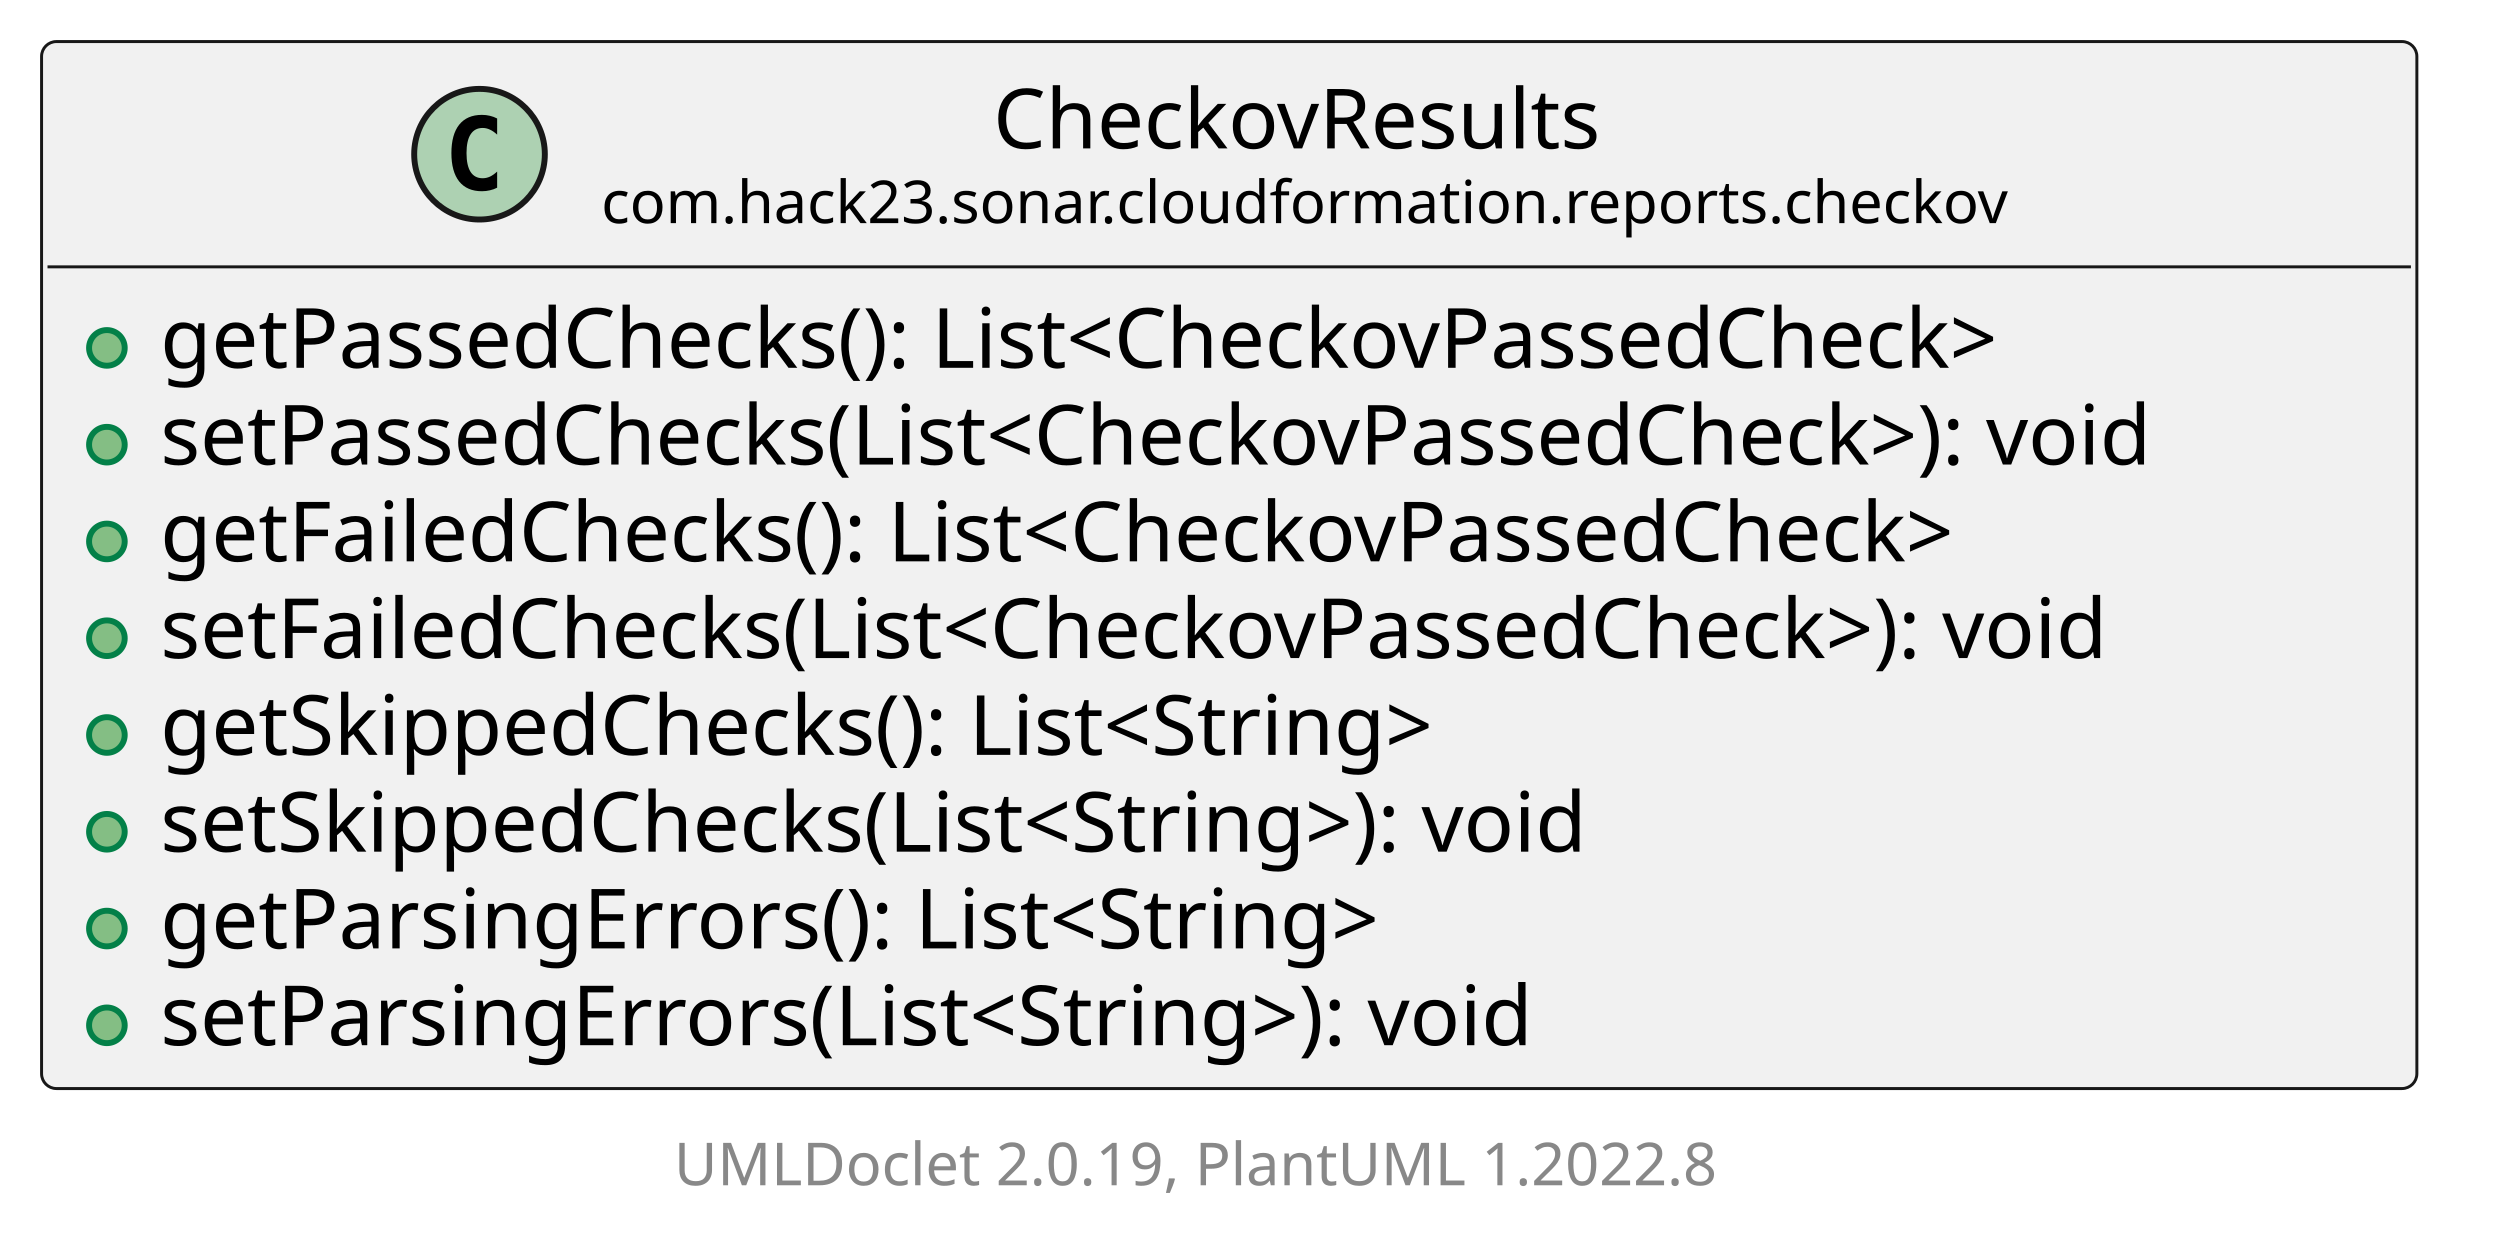
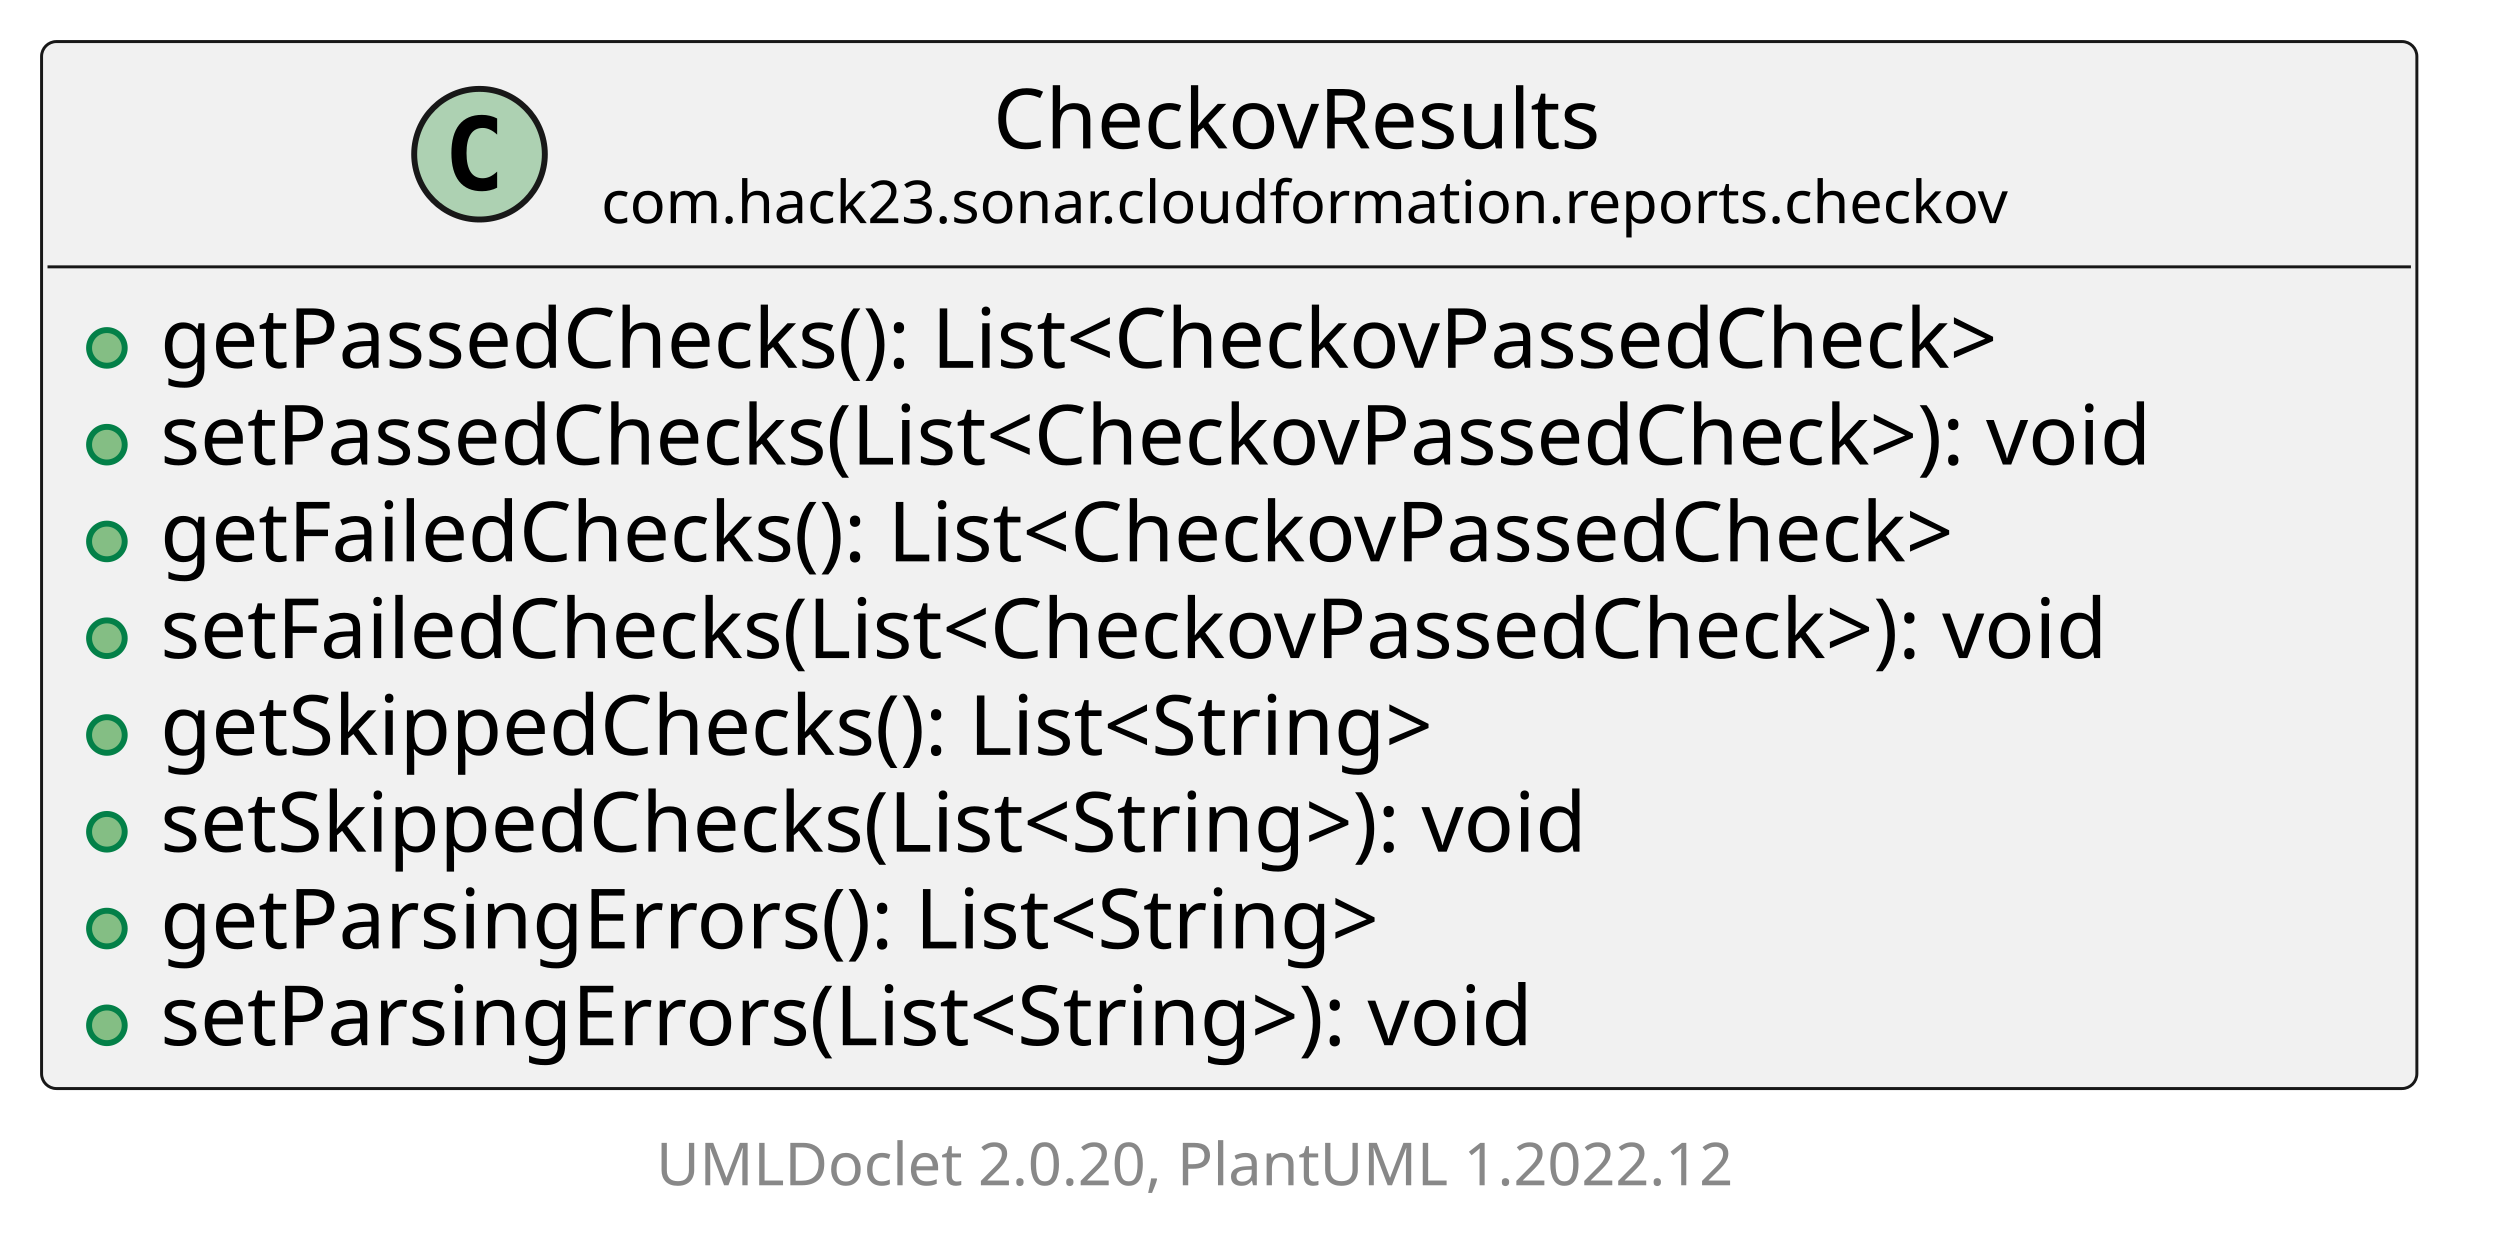
<svg xmlns="http://www.w3.org/2000/svg" xmlns:xlink="http://www.w3.org/1999/xlink" contentStyleType="text/css" height="209px" preserveAspectRatio="none" style="width:421px;height:209px;background:#FFFFFF;" version="1.1" viewBox="0 0 421 209" width="421px" zoomAndPan="magnify">
  <defs />
  <g>
    <a href="CheckovResults.html" target="_top" title="CheckovResults.html" xlink:actuate="onRequest" xlink:href="CheckovResults.html" xlink:show="new" xlink:title="CheckovResults.html" xlink:type="simple">
      <g id="elem_com.hack23.sonar.cloudformation.reports.checkov.CheckovResults">
        <rect codeLine="5" fill="#F1F1F1" height="176.312" id="com.hack23.sonar.cloudformation.reports.checkov.CheckovResults" rx="2.5" ry="2.5" style="stroke:#181818;stroke-width:0.5;" width="400" x="7" y="7" />
        <ellipse cx="80.75" cy="25.969" fill="#ADD1B2" rx="11" ry="11" style="stroke:#181818;stroke-width:1.0;" />
        <path d="M83.719,31.609 Q83.141,31.906 82.5,32.047 Q81.859,32.203 81.156,32.203 Q78.656,32.203 77.328,30.562 Q76.016,28.906 76.016,25.781 Q76.016,22.656 77.328,21 Q78.656,19.344 81.156,19.344 Q81.859,19.344 82.5,19.5 Q83.156,19.656 83.719,19.953 L83.719,22.672 Q83.094,22.094 82.5,21.828 Q81.906,21.547 81.281,21.547 Q79.938,21.547 79.25,22.625 Q78.562,23.688 78.562,25.781 Q78.562,27.875 79.25,28.953 Q79.938,30.016 81.281,30.016 Q81.906,30.016 82.5,29.75 Q83.094,29.469 83.719,28.891 L83.719,31.609 Z " fill="#000000" />
        <text fill="#000000" font-family="sans-serif" font-size="14" lengthAdjust="spacing" textLength="112" x="167.25" y="24.995">CheckovResults</text>
        <text fill="#000000" font-family="sans-serif" font-size="10" lengthAdjust="spacing" textLength="244" x="101.25" y="37.579">com.hack23.sonar.cloudformation.reports.checkov</text>
        <line style="stroke:#181818;stroke-width:0.5;" x1="8" x2="406" y1="44.938" y2="44.938" />
        <ellipse cx="18" cy="58.586" fill="#84BE84" rx="3" ry="3" style="stroke:#038048;stroke-width:1.0;" />
        <text fill="#000000" font-family="sans-serif" font-size="14" lengthAdjust="spacing" textLength="347" x="27" y="61.933">getPassedChecks(): List&lt;CheckovPassedCheck&gt;</text>
        <ellipse cx="18" cy="74.883" fill="#84BE84" rx="3" ry="3" style="stroke:#038048;stroke-width:1.0;" />
        <text fill="#000000" font-family="sans-serif" font-size="14" lengthAdjust="spacing" textLength="374" x="27" y="78.23">setPassedChecks(List&lt;CheckovPassedCheck&gt;): void</text>
        <ellipse cx="18" cy="91.18" fill="#84BE84" rx="3" ry="3" style="stroke:#038048;stroke-width:1.0;" />
        <text fill="#000000" font-family="sans-serif" font-size="14" lengthAdjust="spacing" textLength="336" x="27" y="94.526">getFailedChecks(): List&lt;CheckovPassedCheck&gt;</text>
        <ellipse cx="18" cy="107.477" fill="#84BE84" rx="3" ry="3" style="stroke:#038048;stroke-width:1.0;" />
        <text fill="#000000" font-family="sans-serif" font-size="14" lengthAdjust="spacing" textLength="363" x="27" y="110.823">setFailedChecks(List&lt;CheckovPassedCheck&gt;): void</text>
        <ellipse cx="18" cy="123.773" fill="#84BE84" rx="3" ry="3" style="stroke:#038048;stroke-width:1.0;" />
        <text fill="#000000" font-family="sans-serif" font-size="14" lengthAdjust="spacing" textLength="237" x="27" y="127.12">getSkippedChecks(): List&lt;String&gt;</text>
        <ellipse cx="18" cy="140.07" fill="#84BE84" rx="3" ry="3" style="stroke:#038048;stroke-width:1.0;" />
        <text fill="#000000" font-family="sans-serif" font-size="14" lengthAdjust="spacing" textLength="264" x="27" y="143.417">setSkippedChecks(List&lt;String&gt;): void</text>
        <ellipse cx="18" cy="156.367" fill="#84BE84" rx="3" ry="3" style="stroke:#038048;stroke-width:1.0;" />
        <text fill="#000000" font-family="sans-serif" font-size="14" lengthAdjust="spacing" textLength="221" x="27" y="159.714">getParsingErrors(): List&lt;String&gt;</text>
        <ellipse cx="18" cy="172.664" fill="#84BE84" rx="3" ry="3" style="stroke:#038048;stroke-width:1.0;" />
        <text fill="#000000" font-family="sans-serif" font-size="14" lengthAdjust="spacing" textLength="248" x="27" y="176.011">setParsingErrors(List&lt;String&gt;): void</text>
      </g>
    </a>
-     <rect fill="none" height="11.641" style="stroke:none;stroke-width:1.0;" width="186" x="113.5" y="190.312" />
-     <text fill="#888888" font-family="sans-serif" font-size="10" lengthAdjust="spacing" textLength="186" x="113.5" y="199.595">UMLDoclet 2.0.19, PlantUML 1.2022.8</text>
+     <rect fill="none" height="11.641" style="stroke:none;stroke-width:1.0;" width="192" x="110.5" y="190.312" />
+     <text fill="#888888" font-family="sans-serif" font-size="10" lengthAdjust="spacing" textLength="192" x="110.5" y="199.595">UMLDoclet 2.0.20, PlantUML 1.2022.12</text>
  </g>
</svg>
